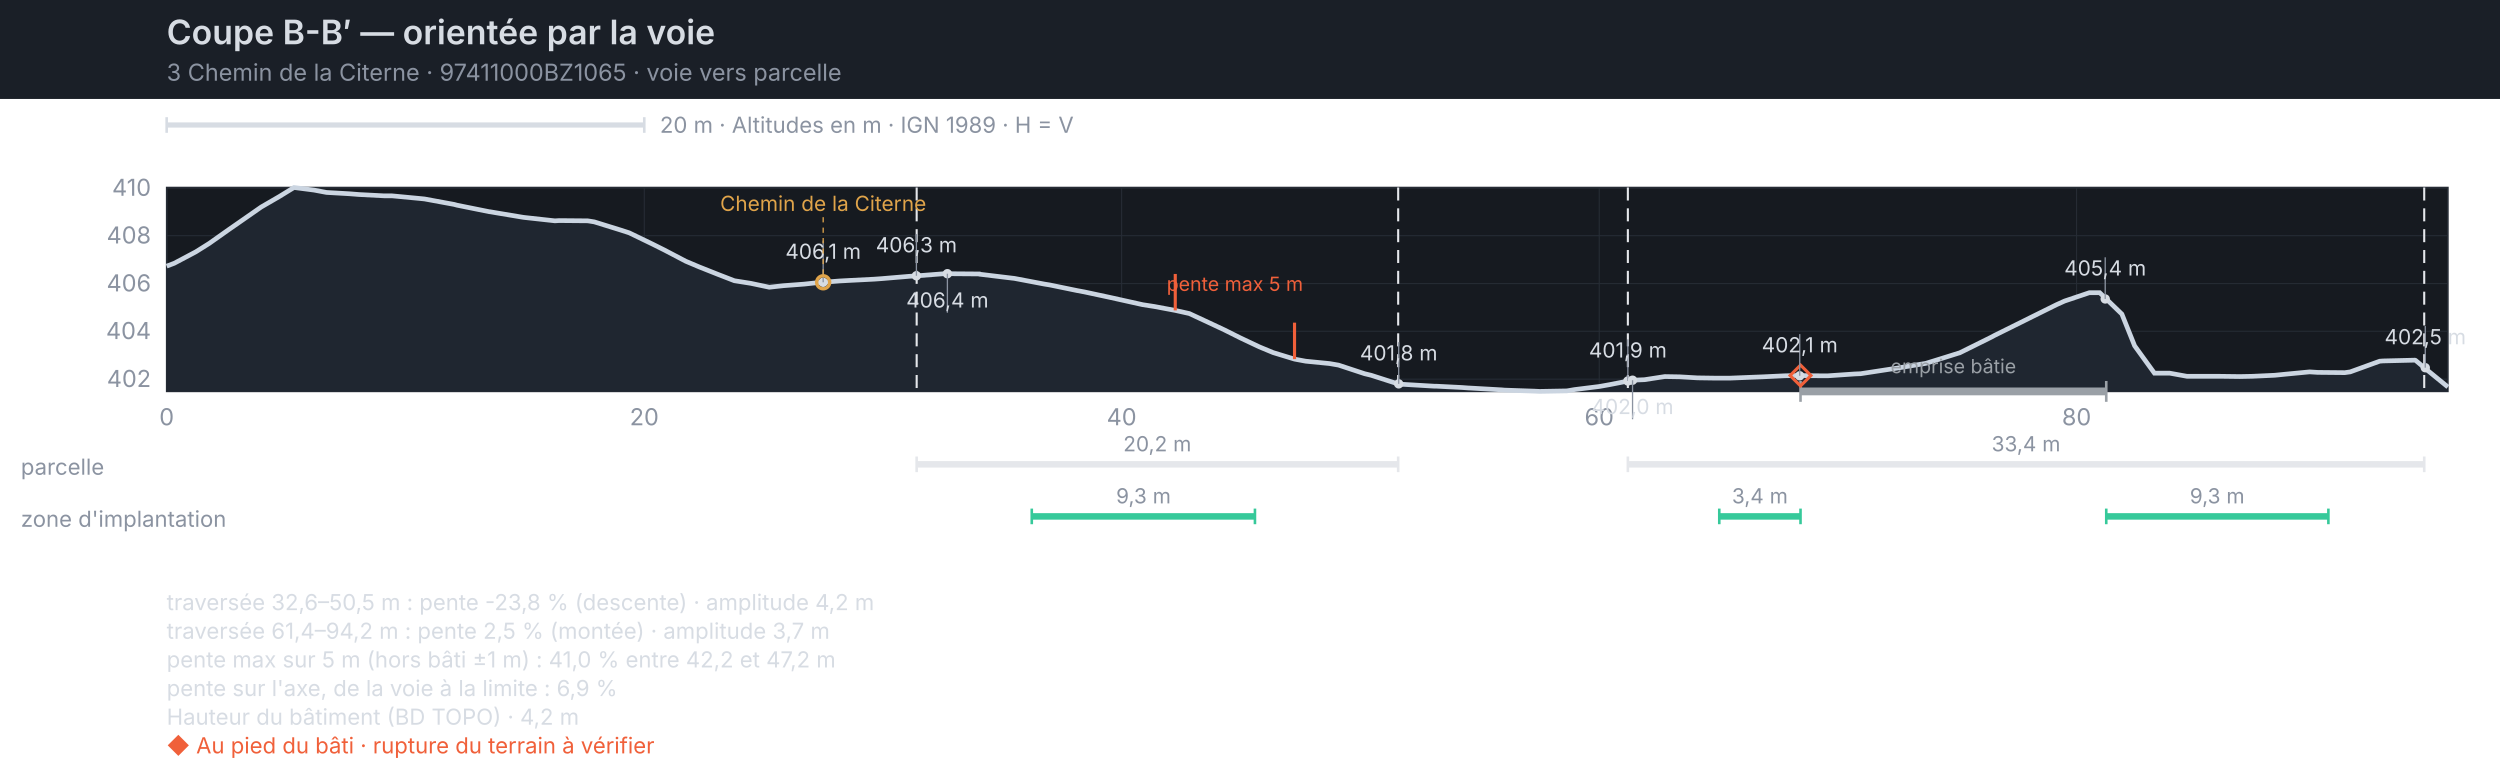
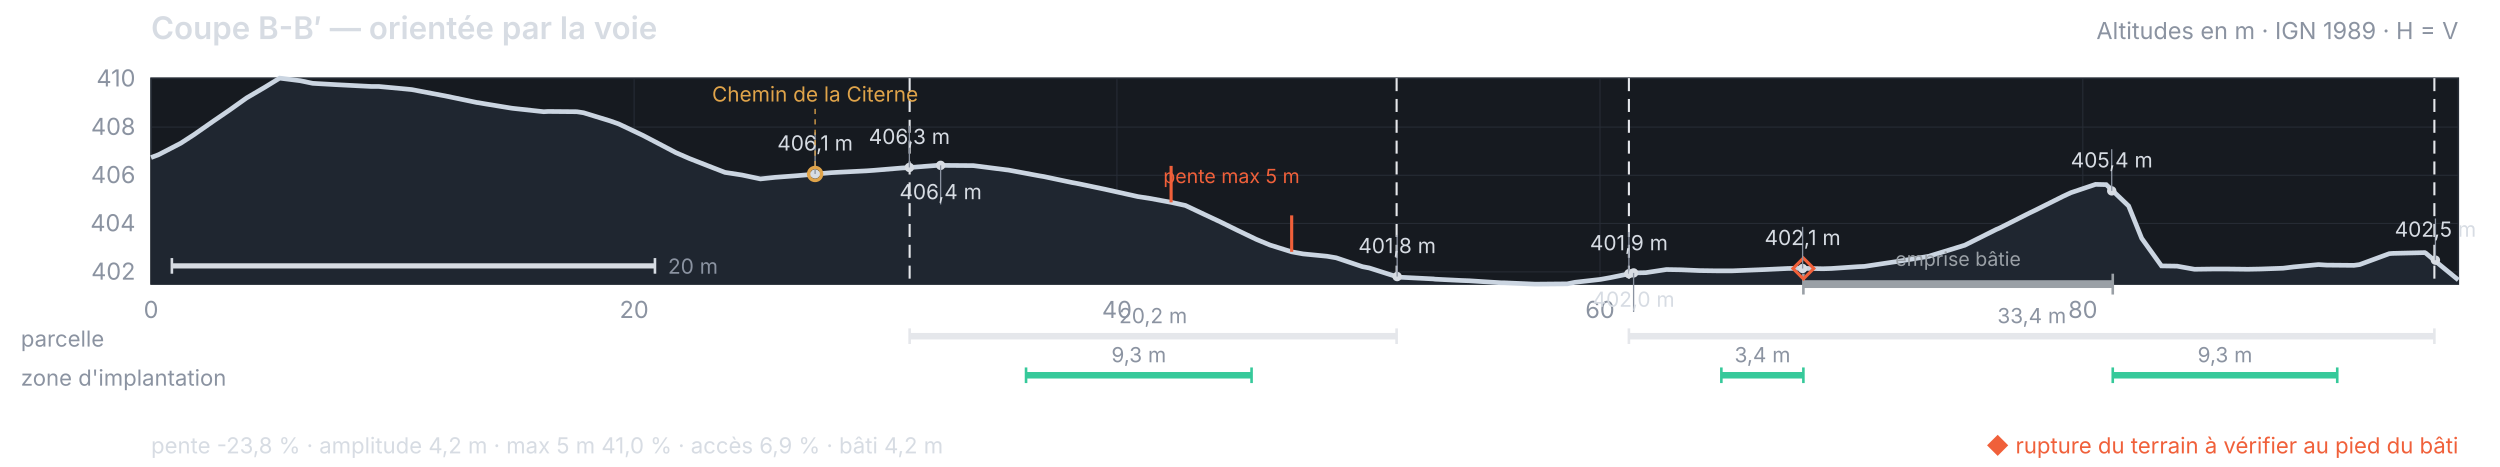
- <svg xmlns="http://www.w3.org/2000/svg" viewBox="0 0 960 292" width="960" height="292" role="img" aria-label="Coupe B-B′ — orientée par la voie" font-family="Inter, Helvetica, Arial, sans-serif" data-plot-x0="64.0" data-plot-x1="940.0" style="background:#0f1115">
-   <rect x="0" y="0" width="960" height="38" fill="#1a1f27" />
-   <text x="64" y="17" font-size="13" font-weight="600" fill="#d7dce3">Coupe B-B′ — orientée par la voie</text>
-   <text x="64" y="31" font-size="9" fill="#8b93a1">3 Chemin de la Citerne · 97411000BZ1065 · voie vers parcelle</text>
-   <rect x="64.0" y="72" width="876.0" height="78.3" fill="#161a20" stroke="#262c35" stroke-width="0.6" />
-   <line x1="64.0" y1="72" x2="64.0" y2="150.3" stroke="#262c35" stroke-width="0.4" />
-   <text x="64.0" y="163.3" text-anchor="middle" font-size="9" fill="#8b93a1">0</text>
-   <line x1="247.4" y1="72" x2="247.4" y2="150.3" stroke="#262c35" stroke-width="0.4" />
-   <text x="247.4" y="163.3" text-anchor="middle" font-size="9" fill="#8b93a1">20</text>
-   <line x1="430.7" y1="72" x2="430.7" y2="150.3" stroke="#262c35" stroke-width="0.4" />
-   <text x="430.7" y="163.3" text-anchor="middle" font-size="9" fill="#8b93a1">40</text>
-   <line x1="614.1" y1="72" x2="614.1" y2="150.3" stroke="#262c35" stroke-width="0.4" />
-   <text x="614.1" y="163.3" text-anchor="middle" font-size="9" fill="#8b93a1">60</text>
-   <line x1="797.4" y1="72" x2="797.4" y2="150.3" stroke="#262c35" stroke-width="0.4" />
-   <text x="797.4" y="163.3" text-anchor="middle" font-size="9" fill="#8b93a1">80</text>
-   <line x1="64.0" y1="145.6" x2="940.0" y2="145.6" stroke="#262c35" stroke-width="0.4" />
-   <text x="58.0" y="148.6" text-anchor="end" font-size="9" fill="#8b93a1">402</text>
-   <line x1="64.0" y1="127.2" x2="940.0" y2="127.2" stroke="#262c35" stroke-width="0.4" />
-   <text x="58.0" y="130.2" text-anchor="end" font-size="9" fill="#8b93a1">404</text>
-   <line x1="64.0" y1="108.9" x2="940.0" y2="108.9" stroke="#262c35" stroke-width="0.4" />
-   <text x="58.0" y="111.9" text-anchor="end" font-size="9" fill="#8b93a1">406</text>
-   <line x1="64.0" y1="90.5" x2="940.0" y2="90.5" stroke="#262c35" stroke-width="0.4" />
-   <text x="58.0" y="93.5" text-anchor="end" font-size="9" fill="#8b93a1">408</text>
-   <line x1="64.0" y1="72.2" x2="940.0" y2="72.2" stroke="#262c35" stroke-width="0.4" />
-   <text x="58.0" y="75.2" text-anchor="end" font-size="9" fill="#8b93a1">410</text>
-   <polygon points="64.0,102.2 66.9,101.1 75.2,96.7 80.3,93.5 87.8,88.2 93.7,84.1 100.3,79.5 107.2,75.5 112.9,72.0 120.6,73.0 125.4,73.9 134.1,74.4 137.9,74.7 147.5,75.2 150.5,75.2 161.0,76.2 163.0,76.4 174.4,78.5 175.5,78.8 187.9,81.3 188.1,81.3 191.0,81.8 200.6,83.4 201.3,83.5 213.1,84.8 214.7,84.7 225.7,84.8 228.2,85.2 238.2,88.3 241.6,89.4 250.7,93.8 255.1,96.0 263.3,100.3 268.5,102.5 275.8,105.4 282.0,107.8 288.3,108.8 295.4,110.3 300.9,109.7 308.8,109.1 313.4,108.6 322.3,107.9 325.9,107.7 335.7,107.2 338.5,107.0 349.2,106.1 351.0,106.0 362.6,105.1 363.5,105.1 376.1,105.2 376.1,105.2 376.2,105.3 388.6,106.8 389.5,106.9 401.1,109.1 403.0,109.4 413.7,111.6 416.4,112.1 426.2,114.2 429.8,115.0 438.8,117.0 443.3,117.7 451.3,119.2 456.7,120.4 463.8,123.7 470.2,126.7 476.4,129.8 483.6,133.2 488.9,135.4 497.1,137.9 501.4,138.7 510.5,139.6 514.0,140.2 524.0,143.5 526.5,144.1 537.4,147.6 539.0,147.6 550.8,148.3 551.6,148.3 561.4,148.8 564.1,149.0 564.3,149.0 576.6,149.7 577.7,149.8 589.2,150.2 591.2,150.3 601.7,150.1 604.6,149.6 614.2,148.4 618.1,147.7 626.8,146.0 631.5,145.8 639.3,144.6 645.0,144.7 651.8,145.1 658.4,145.2 664.4,145.2 671.8,144.9 676.9,144.7 685.3,144.3 689.4,144.2 698.7,144.3 702.0,144.3 712.2,143.6 714.5,143.5 725.6,141.8 727.0,141.6 739.1,139.6 739.6,139.5 746.7,137.3 752.1,135.6 752.5,135.5 764.6,129.5 765.9,128.8 777.2,123.2 779.4,122.1 789.7,117.0 792.8,115.6 802.3,112.4 806.3,112.4 814.8,120.6 819.7,132.8 827.3,143.3 833.2,143.3 839.8,144.5 846.6,144.5 852.4,144.5 860.1,144.6 864.9,144.5 873.5,144.1 877.5,143.7 886.9,142.8 890.0,143.0 900.4,143.1 902.5,142.8 913.8,138.7 915.1,138.6 927.3,138.3 927.6,138.4 931.9,142.0 940.0,148.6 940.0,150.3 64.0,150.3" fill="#1f2630" stroke="none" />
-   <polyline points="64.0,102.2 66.9,101.1 75.2,96.7 80.3,93.5 87.8,88.2 93.7,84.1 100.3,79.5 107.2,75.5 112.9,72.0 120.6,73.0 125.4,73.9 134.1,74.4 137.9,74.7 147.5,75.2 150.5,75.2 161.0,76.2 163.0,76.4 174.4,78.5 175.5,78.8 187.9,81.3 188.1,81.3 191.0,81.8 200.6,83.4 201.3,83.5 213.1,84.8 214.7,84.7 225.7,84.8 228.2,85.2 238.2,88.3 241.6,89.4 250.7,93.8 255.1,96.0 263.3,100.3 268.5,102.5 275.8,105.4 282.0,107.8 288.3,108.8 295.4,110.3 300.9,109.7 308.8,109.1 313.4,108.6 322.3,107.9 325.9,107.7 335.7,107.2 338.5,107.0 349.2,106.1 351.0,106.0 362.6,105.1 363.5,105.1 376.1,105.2 376.1,105.2 376.2,105.3 388.6,106.8 389.5,106.9 401.1,109.1 403.0,109.4 413.7,111.6 416.4,112.1 426.2,114.2 429.8,115.0 438.8,117.0 443.3,117.7 451.3,119.2 456.7,120.4 463.8,123.7 470.2,126.7 476.4,129.8 483.6,133.2 488.9,135.4 497.1,137.9 501.4,138.7 510.5,139.6 514.0,140.2 524.0,143.5 526.5,144.1 537.4,147.6 539.0,147.6 550.8,148.3 551.6,148.3 561.4,148.8 564.1,149.0 564.3,149.0 576.6,149.7 577.7,149.8 589.2,150.2 591.2,150.3 601.7,150.1 604.6,149.6 614.2,148.4 618.1,147.7 626.8,146.0 631.5,145.8 639.3,144.6 645.0,144.7 651.8,145.1 658.4,145.2 664.4,145.2 671.8,144.9 676.9,144.7 685.3,144.3 689.4,144.2 698.7,144.3 702.0,144.3 712.2,143.6 714.5,143.5 725.6,141.8 727.0,141.6 739.1,139.6 739.6,139.5 746.7,137.3 752.1,135.6 752.5,135.5 764.6,129.5 765.9,128.8 777.2,123.2 779.4,122.1 789.7,117.0 792.8,115.6 802.3,112.4 806.3,112.4 814.8,120.6 819.7,132.8 827.3,143.3 833.2,143.3 839.8,144.5 846.6,144.5 852.4,144.5 860.1,144.6 864.9,144.5 873.5,144.1 877.5,143.7 886.9,142.8 890.0,143.0 900.4,143.1 902.5,142.8 913.8,138.7 915.1,138.6 927.3,138.3 927.6,138.4 931.9,142.0 940.0,148.6" fill="none" stroke="#cbd5e1" stroke-width="1.8" />
-   <line x1="691.4" y1="150.3" x2="808.8" y2="150.3" stroke="#9aa0a6" stroke-width="3" />
-   <line x1="691.4" y1="146.3" x2="691.4" y2="154.3" stroke="#9aa0a6" stroke-width="1" />
-   <line x1="808.8" y1="146.3" x2="808.8" y2="154.3" stroke="#9aa0a6" stroke-width="1" />
-   <text x="750.1" y="143.3" text-anchor="middle" font-size="7.5" fill="#9aa0a6">emprise bâtie</text>
-   <path d="M691.4,140.2 l4,4 l-4,4 l-4,-4 z" fill="none" stroke="#f0603a" stroke-width="1.2" />
-   <line x1="352.0" y1="72" x2="352.0" y2="150.3" stroke="#e5e7eb" stroke-width="0.8" stroke-dasharray="5 3" />
-   <line x1="536.9" y1="72" x2="536.9" y2="150.3" stroke="#e5e7eb" stroke-width="0.8" stroke-dasharray="5 3" />
-   <line x1="625.1" y1="72" x2="625.1" y2="150.3" stroke="#e5e7eb" stroke-width="0.8" stroke-dasharray="5 3" />
-   <line x1="930.9" y1="72" x2="930.9" y2="150.3" stroke="#e5e7eb" stroke-width="0.8" stroke-dasharray="5 3" />
-   <line x1="451.3" y1="119.2" x2="451.3" y2="105.2" stroke="#f0603a" stroke-width="1.2" />
-   <line x1="497.1" y1="137.9" x2="497.1" y2="123.9" stroke="#f0603a" stroke-width="1.2" />
-   <text x="474.2" y="111.7" text-anchor="middle" font-size="7.5" fill="#f0603a">pente max 5 m</text>
-   <circle cx="316.1" cy="108.4" r="1.8" fill="#d7dce3" />
-   <line x1="316.1" y1="108.4" x2="316.1" y2="92.4" stroke="#8b93a1" stroke-width="0.5" />
-   <text x="316.1" y="99.4" text-anchor="middle" font-size="8" fill="#d7dce3">406,1 m</text>
-   <circle cx="351.9" cy="105.9" r="1.8" fill="#d7dce3" />
-   <line x1="351.9" y1="105.9" x2="351.9" y2="89.9" stroke="#8b93a1" stroke-width="0.5" />
-   <text x="351.9" y="96.9" text-anchor="middle" font-size="8" fill="#d7dce3">406,3 m</text>
-   <circle cx="363.8" cy="105.1" r="1.8" fill="#d7dce3" />
-   <line x1="363.8" y1="105.1" x2="363.8" y2="120.1" stroke="#8b93a1" stroke-width="0.5" />
-   <text x="363.8" y="118.1" text-anchor="middle" font-size="8" fill="#d7dce3">406,4 m</text>
-   <circle cx="537.1" cy="147.4" r="1.8" fill="#d7dce3" />
-   <line x1="537.1" y1="147.4" x2="537.1" y2="131.4" stroke="#8b93a1" stroke-width="0.5" />
-   <text x="537.1" y="138.4" text-anchor="middle" font-size="8" fill="#d7dce3">401,8 m</text>
-   <circle cx="625.1" cy="146.3" r="1.8" fill="#d7dce3" />
-   <line x1="625.1" y1="146.3" x2="625.1" y2="130.3" stroke="#8b93a1" stroke-width="0.5" />
-   <text x="625.1" y="137.3" text-anchor="middle" font-size="8" fill="#d7dce3">401,9 m</text>
-   <circle cx="626.9" cy="146.0" r="1.8" fill="#d7dce3" />
-   <line x1="626.9" y1="146.0" x2="626.9" y2="161.0" stroke="#8b93a1" stroke-width="0.5" />
-   <text x="626.9" y="159.0" text-anchor="middle" font-size="8" fill="#d7dce3">402,0 m</text>
-   <circle cx="691.1" cy="144.3" r="1.8" fill="#d7dce3" />
-   <line x1="691.1" y1="144.3" x2="691.1" y2="128.3" stroke="#8b93a1" stroke-width="0.5" />
-   <text x="691.1" y="135.3" text-anchor="middle" font-size="8" fill="#d7dce3">402,1 m</text>
-   <circle cx="808.4" cy="114.8" r="1.8" fill="#d7dce3" />
-   <line x1="808.4" y1="114.8" x2="808.4" y2="98.8" stroke="#8b93a1" stroke-width="0.5" />
-   <text x="808.4" y="105.8" text-anchor="middle" font-size="8" fill="#d7dce3">405,4 m</text>
-   <circle cx="931.3" cy="141.2" r="1.8" fill="#d7dce3" />
-   <line x1="931.3" y1="141.2" x2="931.3" y2="125.2" stroke="#8b93a1" stroke-width="0.5" />
-   <text x="931.3" y="132.2" text-anchor="middle" font-size="8" fill="#d7dce3">402,5 m</text>
-   <circle cx="316.1" cy="108.4" r="2.5" fill="none" stroke="#e0a44a" stroke-width="1.3" />
-   <line x1="316.1" y1="105.4" x2="316.1" y2="83.0" stroke="#e0a44a" stroke-width="0.5" stroke-dasharray="2 2" />
-   <text x="316.1" y="81.0" text-anchor="middle" font-size="8" fill="#e0a44a">Chemin de la Citerne</text>
-   <line x1="64.0" y1="48.0" x2="247.4" y2="48.0" stroke="#d7dce3" stroke-width="2" />
-   <line x1="64.0" y1="45.0" x2="64.0" y2="51.0" stroke="#d7dce3" stroke-width="1" />
-   <line x1="247.4" y1="45.0" x2="247.4" y2="51.0" stroke="#d7dce3" stroke-width="1" />
-   <text x="253.4" y="51.0" font-size="8.5" fill="#8b93a1">20 m · Altitudes en m · IGN 1989 · H = V</text>
-   <text x="8" y="182.3" font-size="8.5" fill="#8b93a1">parcelle</text>
-   <line x1="352.0" y1="178.3" x2="536.9" y2="178.3" stroke="#e5e7eb" stroke-width="2.5" />
-   <line x1="352.0" y1="175.3" x2="352.0" y2="181.3" stroke="#e5e7eb" stroke-width="1" />
-   <line x1="536.9" y1="175.3" x2="536.9" y2="181.3" stroke="#e5e7eb" stroke-width="1" />
-   <text x="444.4" y="173.3" text-anchor="middle" font-size="8" fill="#8b93a1">20,2 m</text>
-   <line x1="625.1" y1="178.3" x2="930.9" y2="178.3" stroke="#e5e7eb" stroke-width="2.5" />
-   <line x1="625.1" y1="175.3" x2="625.1" y2="181.3" stroke="#e5e7eb" stroke-width="1" />
-   <line x1="930.9" y1="175.3" x2="930.9" y2="181.3" stroke="#e5e7eb" stroke-width="1" />
-   <text x="778.0" y="173.3" text-anchor="middle" font-size="8" fill="#8b93a1">33,4 m</text>
-   <text x="8" y="202.3" font-size="8.5" fill="#8b93a1">zone d'implantation</text>
-   <line x1="396.2" y1="198.3" x2="481.9" y2="198.3" stroke="#36c99a" stroke-width="2.5" />
-   <line x1="396.2" y1="195.3" x2="396.2" y2="201.3" stroke="#36c99a" stroke-width="1" />
-   <line x1="481.9" y1="195.3" x2="481.9" y2="201.3" stroke="#36c99a" stroke-width="1" />
-   <text x="439.1" y="193.3" text-anchor="middle" font-size="8" fill="#8b93a1">9,3 m</text>
-   <line x1="660.2" y1="198.3" x2="691.4" y2="198.3" stroke="#36c99a" stroke-width="2.5" />
-   <line x1="660.2" y1="195.3" x2="660.2" y2="201.3" stroke="#36c99a" stroke-width="1" />
-   <line x1="691.4" y1="195.3" x2="691.4" y2="201.3" stroke="#36c99a" stroke-width="1" />
-   <text x="675.8" y="193.3" text-anchor="middle" font-size="8" fill="#8b93a1">3,4 m</text>
-   <line x1="808.8" y1="198.3" x2="894.1" y2="198.3" stroke="#36c99a" stroke-width="2.5" />
-   <line x1="808.8" y1="195.3" x2="808.8" y2="201.3" stroke="#36c99a" stroke-width="1" />
-   <line x1="894.1" y1="195.3" x2="894.1" y2="201.3" stroke="#36c99a" stroke-width="1" />
-   <text x="851.4" y="193.3" text-anchor="middle" font-size="8" fill="#8b93a1">9,3 m</text>
-   <text x="64" y="234.3" font-size="8.5" fill="#d7dce3">traversée 32,6–50,5 m : pente -23,8 % (descente) · amplitude 4,2 m</text>
-   <text x="64" y="245.3" font-size="8.5" fill="#d7dce3">traversée 61,4–94,2 m : pente 2,5 % (montée) · amplitude 3,7 m</text>
-   <text x="64" y="256.3" font-size="8.5" fill="#d7dce3">pente max sur 5 m (hors bâti ±1 m) : 41,0 % entre 42,2 et 47,2 m</text>
-   <text x="64" y="267.3" font-size="8.5" fill="#d7dce3">pente sur l'axe, de la voie à la limite : 6,9 %</text>
-   <text x="64" y="278.3" font-size="8.5" fill="#d7dce3">Hauteur du bâtiment (BD TOPO) · 4,2 m</text>
-   <text x="64" y="289.3" font-size="8.5" fill="#f0603a">◆ Au pied du bâti · rupture du terrain à vérifier</text>
+ <svg xmlns="http://www.w3.org/2000/svg" viewBox="0 0 960 179" width="960" height="179" role="img" aria-label="Coupe B-B′ — orientée par la voie" font-family="Inter, Helvetica, Arial, sans-serif" data-plot-x0="58.0" data-plot-x1="944.0" style="background:#0f1115">
+   <text x="58" y="15" font-size="12" font-weight="600" fill="#d7dce3">Coupe B-B′ — orientée par la voie</text>
+   <text x="944" y="15" text-anchor="end" font-size="9" fill="#8b93a1">Altitudes en m · IGN 1989 · H = V</text>
+   <rect x="58.0" y="30" width="886.0" height="79.1" fill="#161a20" stroke="#262c35" stroke-width="0.6" />
+   <line x1="58.0" y1="30" x2="58.0" y2="109.1" stroke="#262c35" stroke-width="0.4" />
+   <text x="58.0" y="122.1" text-anchor="middle" font-size="9" fill="#8b93a1">0</text>
+   <line x1="243.5" y1="30" x2="243.5" y2="109.1" stroke="#262c35" stroke-width="0.4" />
+   <text x="243.5" y="122.1" text-anchor="middle" font-size="9" fill="#8b93a1">20</text>
+   <line x1="428.9" y1="30" x2="428.9" y2="109.1" stroke="#262c35" stroke-width="0.4" />
+   <text x="428.9" y="122.1" text-anchor="middle" font-size="9" fill="#8b93a1">40</text>
+   <line x1="614.4" y1="30" x2="614.4" y2="109.1" stroke="#262c35" stroke-width="0.4" />
+   <text x="614.4" y="122.1" text-anchor="middle" font-size="9" fill="#8b93a1">60</text>
+   <line x1="799.8" y1="30" x2="799.8" y2="109.1" stroke="#262c35" stroke-width="0.4" />
+   <text x="799.8" y="122.1" text-anchor="middle" font-size="9" fill="#8b93a1">80</text>
+   <line x1="58.0" y1="104.4" x2="944.0" y2="104.4" stroke="#262c35" stroke-width="0.4" />
+   <text x="52.0" y="107.4" text-anchor="end" font-size="9" fill="#8b93a1">402</text>
+   <line x1="58.0" y1="85.8" x2="944.0" y2="85.8" stroke="#262c35" stroke-width="0.4" />
+   <text x="52.0" y="88.8" text-anchor="end" font-size="9" fill="#8b93a1">404</text>
+   <line x1="58.0" y1="67.3" x2="944.0" y2="67.3" stroke="#262c35" stroke-width="0.4" />
+   <text x="52.0" y="70.3" text-anchor="end" font-size="9" fill="#8b93a1">406</text>
+   <line x1="58.0" y1="48.8" x2="944.0" y2="48.8" stroke="#262c35" stroke-width="0.4" />
+   <text x="52.0" y="51.8" text-anchor="end" font-size="9" fill="#8b93a1">408</text>
+   <line x1="58.0" y1="30.2" x2="944.0" y2="30.2" stroke="#262c35" stroke-width="0.4" />
+   <text x="52.0" y="33.2" text-anchor="end" font-size="9" fill="#8b93a1">410</text>
+   <polygon points="58.0,60.5 60.9,59.4 69.4,55.0 74.5,51.7 82.1,46.4 88.1,42.3 94.7,37.6 101.7,33.5 107.4,30.0 115.3,31.0 120.1,32.0 128.9,32.5 132.8,32.7 142.5,33.2 145.4,33.2 156.1,34.2 158.1,34.4 169.7,36.6 170.8,36.8 183.3,39.4 183.5,39.4 186.4,39.9 196.2,41.5 196.9,41.6 208.8,42.9 210.5,42.8 221.5,42.9 224.1,43.3 234.2,46.4 237.6,47.6 246.9,52.0 251.3,54.3 259.5,58.6 264.8,60.9 272.2,63.8 278.4,66.2 284.9,67.2 292.0,68.7 297.6,68.1 305.6,67.5 310.3,67.1 319.2,66.3 322.9,66.1 332.8,65.6 335.6,65.4 346.4,64.5 348.3,64.4 360.0,63.5 361.0,63.5 373.6,63.6 373.6,63.6 373.8,63.6 386.3,65.2 387.2,65.3 399.0,67.5 400.8,67.8 411.7,70.1 414.4,70.6 424.4,72.7 428.0,73.5 437.0,75.5 441.6,76.2 449.7,77.7 455.2,78.9 462.4,82.3 468.8,85.3 475.1,88.4 482.4,91.9 487.7,94.1 496.0,96.7 500.4,97.5 509.6,98.4 513.1,99.0 523.2,102.4 525.8,102.9 536.8,106.4 538.5,106.5 550.4,107.1 551.1,107.2 561.1,107.7 563.8,107.8 564.0,107.8 576.5,108.6 577.6,108.6 589.2,109.1 591.2,109.1 601.8,109.0 604.8,108.4 614.5,107.3 618.4,106.6 627.2,104.8 632.0,104.7 639.9,103.5 645.6,103.6 652.5,103.9 659.2,104.0 665.2,104.0 672.8,103.7 677.9,103.5 686.4,103.1 690.6,103.0 700.0,103.2 703.3,103.1 713.6,102.4 715.9,102.3 727.2,100.6 728.6,100.4 740.8,98.4 741.3,98.2 748.5,96.0 754.0,94.3 754.4,94.2 766.6,88.1 768.0,87.5 779.3,81.8 781.6,80.7 792.0,75.5 795.2,74.0 804.7,70.8 808.8,70.9 817.4,79.1 822.4,91.5 830.0,102.1 836.0,102.2 842.7,103.4 849.5,103.3 855.4,103.3 863.2,103.4 868.1,103.3 876.7,103.0 880.7,102.5 890.3,101.6 893.4,101.8 903.9,101.9 906.1,101.6 917.5,97.4 918.8,97.3 931.1,97.0 931.5,97.2 935.8,100.8 944.0,107.5 944.0,109.1 58.0,109.1" fill="#1f2630" stroke="none" />
+   <polyline points="58.0,60.5 60.9,59.4 69.4,55.0 74.5,51.7 82.1,46.4 88.1,42.3 94.7,37.6 101.7,33.5 107.4,30.0 115.3,31.0 120.1,32.0 128.9,32.5 132.8,32.7 142.5,33.2 145.4,33.2 156.1,34.2 158.1,34.4 169.7,36.6 170.8,36.8 183.3,39.4 183.5,39.4 186.4,39.9 196.2,41.5 196.9,41.6 208.8,42.9 210.5,42.8 221.5,42.9 224.1,43.3 234.2,46.4 237.6,47.6 246.9,52.0 251.3,54.3 259.5,58.6 264.8,60.9 272.2,63.8 278.4,66.2 284.9,67.2 292.0,68.7 297.6,68.1 305.6,67.5 310.3,67.1 319.2,66.3 322.9,66.1 332.8,65.6 335.6,65.4 346.4,64.5 348.3,64.4 360.0,63.5 361.0,63.5 373.6,63.6 373.6,63.6 373.8,63.6 386.3,65.2 387.2,65.3 399.0,67.5 400.8,67.8 411.7,70.1 414.4,70.6 424.4,72.7 428.0,73.5 437.0,75.5 441.6,76.2 449.7,77.7 455.2,78.9 462.4,82.3 468.8,85.3 475.1,88.4 482.4,91.9 487.7,94.1 496.0,96.7 500.4,97.5 509.6,98.4 513.1,99.0 523.2,102.4 525.8,102.9 536.8,106.4 538.5,106.5 550.4,107.1 551.1,107.2 561.1,107.7 563.8,107.8 564.0,107.8 576.5,108.6 577.6,108.6 589.2,109.1 591.2,109.1 601.8,109.0 604.8,108.4 614.5,107.3 618.4,106.6 627.2,104.8 632.0,104.7 639.9,103.5 645.6,103.6 652.5,103.9 659.2,104.0 665.2,104.0 672.8,103.7 677.9,103.5 686.4,103.1 690.6,103.0 700.0,103.2 703.3,103.1 713.6,102.4 715.9,102.3 727.2,100.6 728.6,100.4 740.8,98.4 741.3,98.2 748.5,96.0 754.0,94.3 754.4,94.2 766.6,88.1 768.0,87.5 779.3,81.8 781.6,80.7 792.0,75.5 795.2,74.0 804.7,70.8 808.8,70.9 817.4,79.1 822.4,91.5 830.0,102.1 836.0,102.2 842.7,103.4 849.5,103.3 855.4,103.3 863.2,103.4 868.1,103.3 876.7,103.0 880.7,102.5 890.3,101.6 893.4,101.8 903.9,101.9 906.1,101.6 917.5,97.4 918.8,97.3 931.1,97.0 931.5,97.2 935.8,100.8 944.0,107.5" fill="none" stroke="#cbd5e1" stroke-width="1.8" />
+   <line x1="692.5" y1="109.1" x2="811.3" y2="109.1" stroke="#9aa0a6" stroke-width="3" />
+   <line x1="692.5" y1="105.1" x2="692.5" y2="113.1" stroke="#9aa0a6" stroke-width="1" />
+   <line x1="811.3" y1="105.1" x2="811.3" y2="113.1" stroke="#9aa0a6" stroke-width="1" />
+   <text x="751.9" y="102.1" text-anchor="middle" font-size="7.5" fill="#9aa0a6">emprise bâtie</text>
+   <path d="M692.5,99.1 l4,4 l-4,4 l-4,-4 z" fill="none" stroke="#f0603a" stroke-width="1.2" />
+   <line x1="349.3" y1="30" x2="349.3" y2="109.1" stroke="#e5e7eb" stroke-width="0.8" stroke-dasharray="5 3" />
+   <line x1="536.3" y1="30" x2="536.3" y2="109.1" stroke="#e5e7eb" stroke-width="0.8" stroke-dasharray="5 3" />
+   <line x1="625.5" y1="30" x2="625.5" y2="109.1" stroke="#e5e7eb" stroke-width="0.8" stroke-dasharray="5 3" />
+   <line x1="934.8" y1="30" x2="934.8" y2="109.1" stroke="#e5e7eb" stroke-width="0.8" stroke-dasharray="5 3" />
+   <line x1="449.7" y1="77.7" x2="449.7" y2="63.7" stroke="#f0603a" stroke-width="1.2" />
+   <line x1="496.0" y1="96.7" x2="496.0" y2="82.7" stroke="#f0603a" stroke-width="1.2" />
+   <text x="472.9" y="70.3" text-anchor="middle" font-size="7.5" fill="#f0603a">pente max 5 m</text>
+   <circle cx="313.0" cy="66.8" r="1.8" fill="#d7dce3" />
+   <line x1="313.0" y1="66.8" x2="313.0" y2="50.8" stroke="#8b93a1" stroke-width="0.5" />
+   <text x="313.0" y="57.8" text-anchor="middle" font-size="8" fill="#d7dce3">406,1 m</text>
+   <circle cx="349.2" cy="64.3" r="1.8" fill="#d7dce3" />
+   <line x1="349.2" y1="64.3" x2="349.2" y2="48.3" stroke="#8b93a1" stroke-width="0.5" />
+   <text x="349.2" y="55.3" text-anchor="middle" font-size="8" fill="#d7dce3">406,3 m</text>
+   <circle cx="361.2" cy="63.5" r="1.8" fill="#d7dce3" />
+   <line x1="361.2" y1="63.5" x2="361.2" y2="78.5" stroke="#8b93a1" stroke-width="0.5" />
+   <text x="361.2" y="76.5" text-anchor="middle" font-size="8" fill="#d7dce3">406,4 m</text>
+   <circle cx="536.5" cy="106.2" r="1.8" fill="#d7dce3" />
+   <line x1="536.5" y1="106.2" x2="536.5" y2="90.2" stroke="#8b93a1" stroke-width="0.5" />
+   <text x="536.5" y="97.2" text-anchor="middle" font-size="8" fill="#d7dce3">401,8 m</text>
+   <circle cx="625.5" cy="105.1" r="1.8" fill="#d7dce3" />
+   <line x1="625.5" y1="105.1" x2="625.5" y2="89.1" stroke="#8b93a1" stroke-width="0.5" />
+   <text x="625.5" y="96.1" text-anchor="middle" font-size="8" fill="#d7dce3">401,9 m</text>
+   <circle cx="627.3" cy="104.8" r="1.8" fill="#d7dce3" />
+   <line x1="627.3" y1="104.8" x2="627.3" y2="119.8" stroke="#8b93a1" stroke-width="0.5" />
+   <text x="627.3" y="117.8" text-anchor="middle" font-size="8" fill="#d7dce3">402,0 m</text>
+   <circle cx="692.2" cy="103.1" r="1.8" fill="#d7dce3" />
+   <line x1="692.2" y1="103.1" x2="692.2" y2="87.1" stroke="#8b93a1" stroke-width="0.5" />
+   <text x="692.2" y="94.1" text-anchor="middle" font-size="8" fill="#d7dce3">402,1 m</text>
+   <circle cx="810.9" cy="73.3" r="1.8" fill="#d7dce3" />
+   <line x1="810.9" y1="73.3" x2="810.9" y2="57.3" stroke="#8b93a1" stroke-width="0.5" />
+   <text x="810.9" y="64.3" text-anchor="middle" font-size="8" fill="#d7dce3">405,4 m</text>
+   <circle cx="935.2" cy="99.9" r="1.8" fill="#d7dce3" />
+   <line x1="935.2" y1="99.9" x2="935.2" y2="83.9" stroke="#8b93a1" stroke-width="0.5" />
+   <text x="935.2" y="90.9" text-anchor="middle" font-size="8" fill="#d7dce3">402,5 m</text>
+   <circle cx="313.0" cy="66.8" r="2.5" fill="none" stroke="#e0a44a" stroke-width="1.3" />
+   <line x1="313.0" y1="63.8" x2="313.0" y2="41.0" stroke="#e0a44a" stroke-width="0.5" stroke-dasharray="2 2" />
+   <text x="313.0" y="39.0" text-anchor="middle" font-size="8" fill="#e0a44a">Chemin de la Citerne</text>
+   <line x1="66.0" y1="102.1" x2="251.5" y2="102.1" stroke="#d7dce3" stroke-width="2" />
+   <line x1="66.0" y1="99.1" x2="66.0" y2="105.1" stroke="#d7dce3" stroke-width="1" />
+   <line x1="251.5" y1="99.1" x2="251.5" y2="105.1" stroke="#d7dce3" stroke-width="1" />
+   <text x="256.5" y="105.1" font-size="8" fill="#8b93a1">20 m</text>
+   <text x="8" y="133.1" font-size="8.5" fill="#8b93a1">parcelle</text>
+   <line x1="349.3" y1="129.1" x2="536.3" y2="129.1" stroke="#e5e7eb" stroke-width="2.5" />
+   <line x1="349.3" y1="126.1" x2="349.3" y2="132.1" stroke="#e5e7eb" stroke-width="1" />
+   <line x1="536.3" y1="126.1" x2="536.3" y2="132.1" stroke="#e5e7eb" stroke-width="1" />
+   <text x="442.8" y="124.1" text-anchor="middle" font-size="8" fill="#8b93a1">20,2 m</text>
+   <line x1="625.5" y1="129.1" x2="934.8" y2="129.1" stroke="#e5e7eb" stroke-width="2.5" />
+   <line x1="625.5" y1="126.1" x2="625.5" y2="132.1" stroke="#e5e7eb" stroke-width="1" />
+   <line x1="934.8" y1="126.1" x2="934.8" y2="132.1" stroke="#e5e7eb" stroke-width="1" />
+   <text x="780.2" y="124.1" text-anchor="middle" font-size="8" fill="#8b93a1">33,4 m</text>
+   <text x="8" y="148.1" font-size="8.5" fill="#8b93a1">zone d'implantation</text>
+   <line x1="394.0" y1="144.1" x2="480.6" y2="144.1" stroke="#36c99a" stroke-width="2.5" />
+   <line x1="394.0" y1="141.1" x2="394.0" y2="147.1" stroke="#36c99a" stroke-width="1" />
+   <line x1="480.6" y1="141.1" x2="480.6" y2="147.1" stroke="#36c99a" stroke-width="1" />
+   <text x="437.3" y="139.1" text-anchor="middle" font-size="8" fill="#8b93a1">9,3 m</text>
+   <line x1="661.0" y1="144.1" x2="692.5" y2="144.1" stroke="#36c99a" stroke-width="2.5" />
+   <line x1="661.0" y1="141.1" x2="661.0" y2="147.1" stroke="#36c99a" stroke-width="1" />
+   <line x1="692.5" y1="141.1" x2="692.5" y2="147.1" stroke="#36c99a" stroke-width="1" />
+   <text x="676.8" y="139.1" text-anchor="middle" font-size="8" fill="#8b93a1">3,4 m</text>
+   <line x1="811.3" y1="144.1" x2="897.5" y2="144.1" stroke="#36c99a" stroke-width="2.5" />
+   <line x1="811.3" y1="141.1" x2="811.3" y2="147.1" stroke="#36c99a" stroke-width="1" />
+   <line x1="897.5" y1="141.1" x2="897.5" y2="147.1" stroke="#36c99a" stroke-width="1" />
+   <text x="854.4" y="139.1" text-anchor="middle" font-size="8" fill="#8b93a1">9,3 m</text>
+   <text x="58" y="174.1" font-size="8.5" fill="#d7dce3">pente -23,8 % · amplitude 4,2 m · max 5 m 41,0 % · accès 6,9 % · bâti 4,2 m</text>
+   <text x="944.0" y="174.1" text-anchor="end" font-size="8.5" fill="#f0603a">◆ rupture du terrain à vérifier au pied du bâti</text>
</svg>
